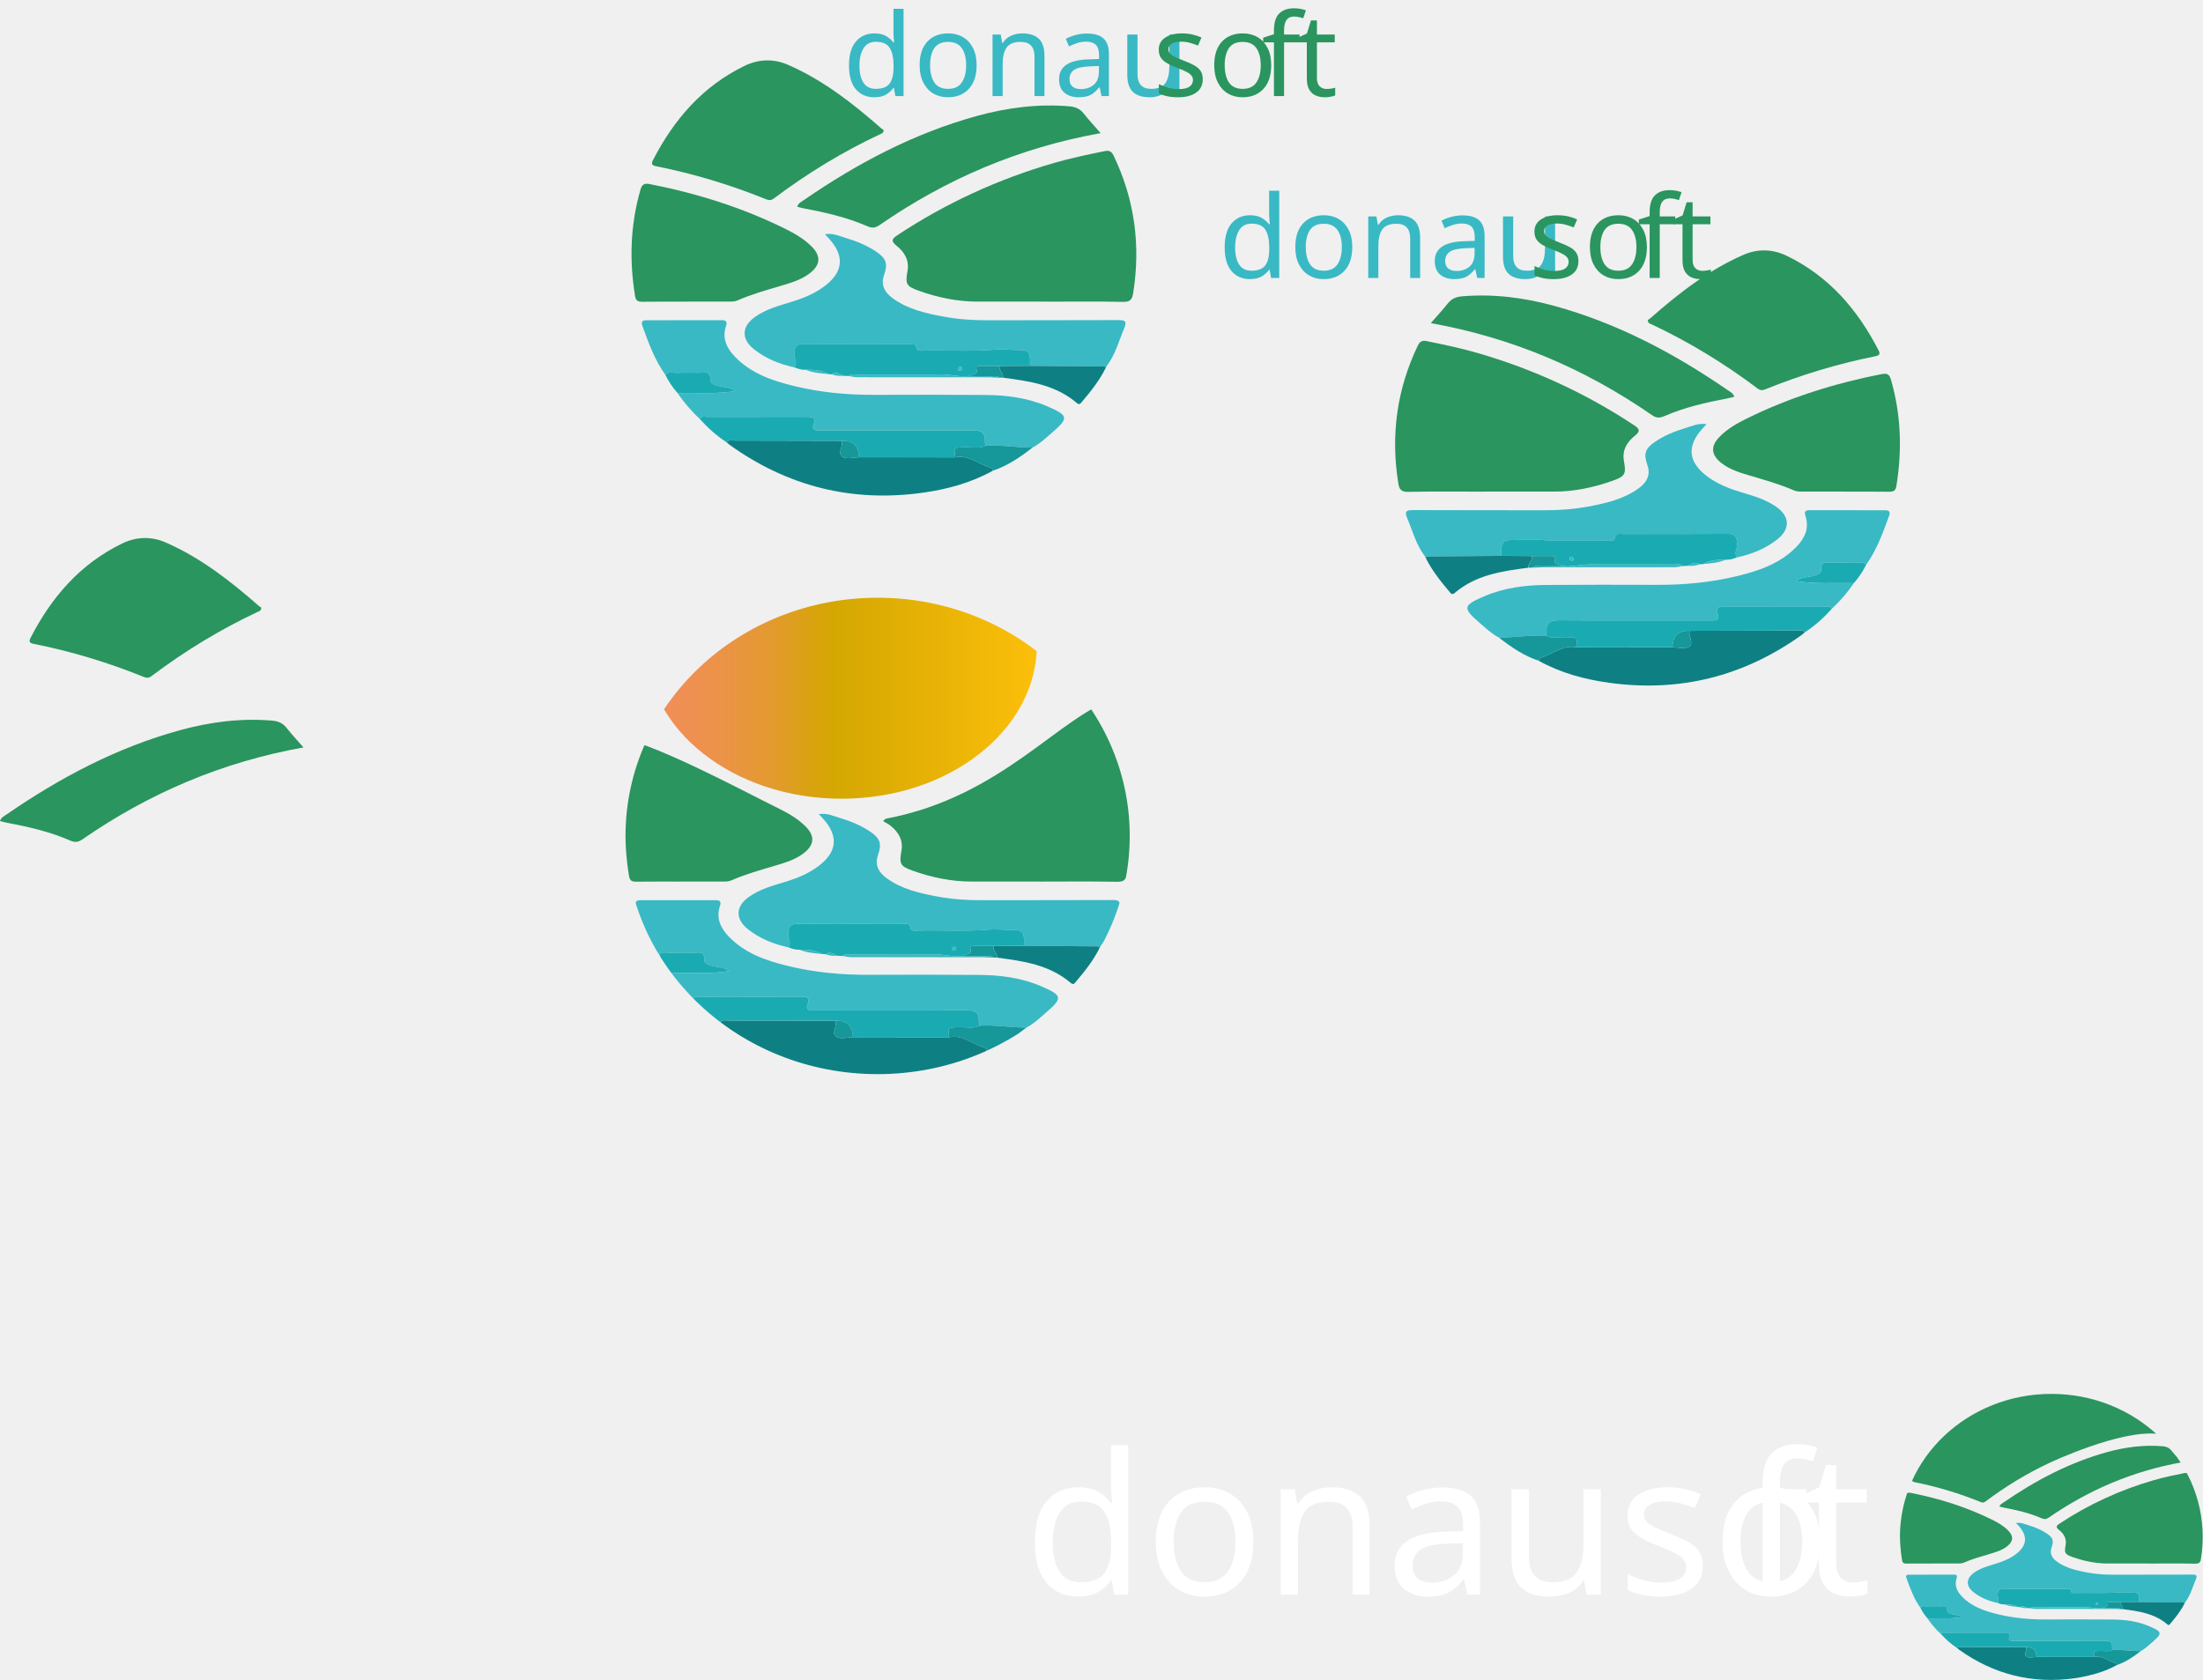
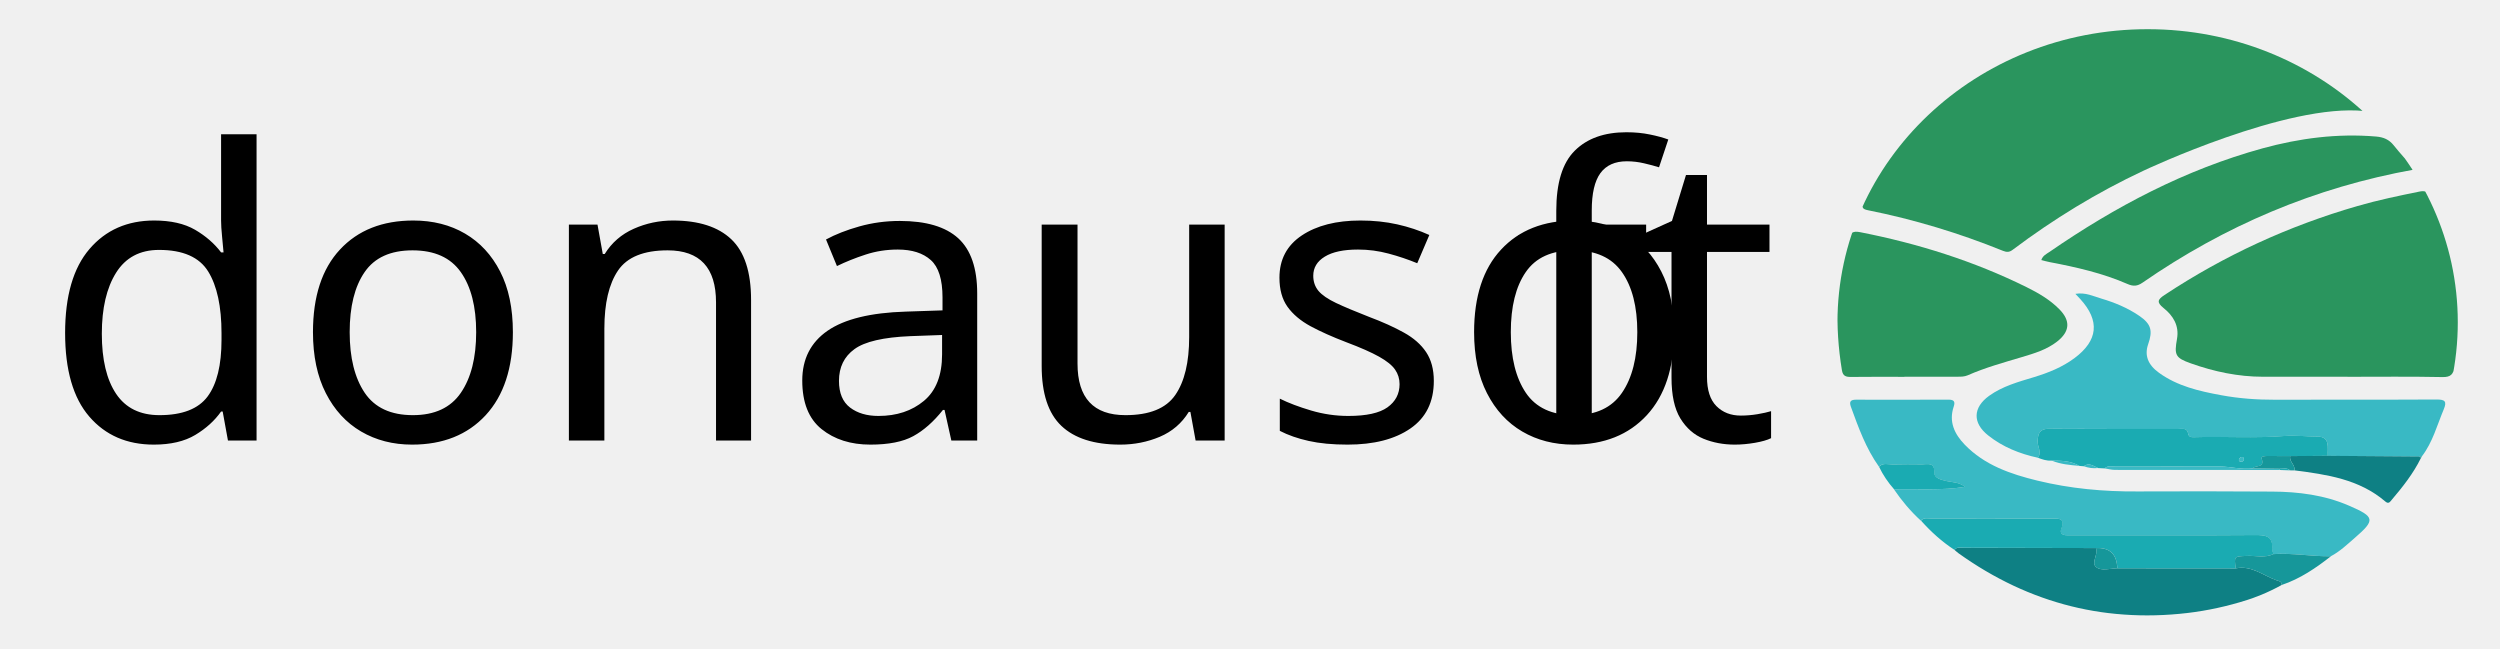
- <svg xmlns="http://www.w3.org/2000/svg" viewBox="0 0 973.96 742.91">
+ <svg xmlns="http://www.w3.org/2000/svg" id="Ebene_3" data-name="Ebene 3" viewBox="0 0 539.48 140.04">
  <defs>
    <style>
      .cls-1 {
-         fill: #fff;
-         font-size: 86.97px;
+         fill: none;
      }

-       .cls-1, .cls-2 {
-         font-family: MyriadPro-Regular, 'Myriad Pro';
+       .cls-1, .cls-2, .cls-3, .cls-4, .cls-5, .cls-6 {
+         stroke-width: 0px;
      }

-       .cls-3, .cls-4 {
+       .cls-2 {
+         fill: #2a955e;
+       }
+ 
+       .cls-3 {
+         fill: #0e8084;
+       }
+ 
+       .cls-7 {
+         clip-path: url(#clippath);
+       }
+ 
+       .cls-4 {
        fill: #39b9c4;
      }

      .cls-5 {
-         fill: none;
+         fill: #1aabb2;
      }

-       .cls-5, .cls-6, .cls-7, .cls-4, .cls-8, .cls-9, .cls-10 {
-         stroke-width: 0px;
+       .cls-8 {
+         fill: #000;
+         font-family: MyriadPro-Regular, 'Myriad Pro';
+         font-size: 86.97px;
      }

-       .cls-11 {
+       .cls-9 {
        letter-spacing: .01em;
      }

-       .cls-11, .cls-12, .cls-6, .cls-13 {
-         fill: #2a955e;
-       }
- 
-       .cls-14 {
-         clip-path: url(#clippath-1);
-       }
- 
-       .cls-12 {
-         letter-spacing: 0em;
-       }
- 
-       .cls-7 {
-         fill: #0e8084;
-       }
- 
-       .cls-15 {
-         clip-path: url(#clippath);
-       }
- 
-       .cls-8 {
-         fill: #1aabb2;
-       }
- 
-       .cls-16 {
-         letter-spacing: .01em;
-       }
- 
-       .cls-9 {
+       .cls-6 {
        fill: #16979a;
-       }
- 
-       .cls-2 {
-         font-size: 50.78px;
-       }
- 
-       .cls-10 {
-         fill: url(#Unbenannter_Verlauf_10);
      }
    </style>
    <clipPath id="clippath">
-       <ellipse class="cls-5" cx="388" cy="369.67" rx="111.46" ry="105.34" />
-     </clipPath>
-     <linearGradient id="Unbenannter_Verlauf_10" data-name="Unbenannter Verlauf 10" x1="285.65" y1="285.17" x2="458.41" y2="285.17" gradientUnits="userSpaceOnUse">
-       <stop offset="0" stop-color="#f28e59" />
-       <stop offset=".09" stop-color="#f08f54" />
-       <stop offset=".2" stop-color="#eb9346" />
-       <stop offset=".32" stop-color="#e39a2f" />
-       <stop offset=".43" stop-color="#d8a30e" />
-       <stop offset=".48" stop-color="#d4a702" />
-       <stop offset="1" stop-color="#fcbf0a" />
-     </linearGradient>
-     <clipPath id="clippath-1">
-       <ellipse class="cls-5" cx="906.9" cy="679.66" rx="66.93" ry="63.25" />
+       <ellipse class="cls-1" cx="463.44" cy="69.55" rx="66.93" ry="63.25" />
    </clipPath>
  </defs>
-   <g id="Ebene_1" data-name="Ebene 1">
+   <text class="cls-8" transform="translate(9.27 95.07)">
+     <tspan x="0" y="0">donauso</tspan>
+     <tspan class="cls-9" x="317.08" y="0">f</tspan>
+     <tspan x="343.43" y="0">t</tspan>
+   </text>
+   <g class="cls-7">
    <g>
-       <path class="cls-6" d="M462.47,133.38c-10.11,0-20.22,0-30.32,0-8.95,0-17.59-1.82-25.97-4.81-5.58-1.99-5.99-3.01-4.96-8.79.84-4.76-1.4-8.36-4.83-11.09-2.65-2.12-2.03-3.11.34-4.67,21.48-14.21,44.61-24.83,69.34-31.98,7.31-2.11,14.75-3.67,22.2-5.19,1.94-.39,3.06-.12,4.06,1.96,9.31,19.4,12.03,39.67,8.64,60.86-.45,2.79-1.31,3.88-4.42,3.82-11.35-.23-22.71-.09-34.07-.09v-.02Z" />
-       <path class="cls-6" d="M390.66,57.44c0,1.51-.87,1.59-1.5,1.89-16.68,7.82-32.31,17.36-47.01,28.43-1.16.87-2.12.9-3.41.38-15.75-6.38-31.96-11.29-48.63-14.62-1.95-.39-2.28-1.05-1.42-2.71,9.27-18,21.95-32.7,40.47-41.68,6.28-3.05,12.88-3.24,19.25-.46,15.51,6.78,28.68,17.08,41.29,28.16.38.33.85.54.98.62Z" />
-       <path class="cls-4" d="M351.24,162.48c-6.54-1.42-12.63-3.85-17.91-8.04-5.64-4.48-5.49-10,.35-14.2,4.86-3.49,10.56-5.02,16.16-6.73,5.17-1.57,10.12-3.57,14.48-6.8,8.53-6.33,9.24-13.42,2.17-21.22-.48-.53-.98-1.04-1.8-1.92,3.66-.6,6.43.84,9.32,1.7,4.82,1.42,9.42,3.33,13.57,6.16,4.29,2.93,4.99,5.31,3.26,10.23-1.39,3.94-.14,7.37,3.9,10.29,6.66,4.81,14.46,6.59,22.33,8.05,6.39,1.19,12.84,1.65,19.35,1.63,19.35-.08,38.71.03,58.06-.08,2.98-.02,3.8.6,2.58,3.52-2.4,5.72-3.98,11.81-7.82,16.87-.31.04-.62.07-.94.11-10.97-.09-21.94-.17-32.9-.26-.17-2.95.98-6.95-3.82-6.95-3.95,0-7.96-.51-11.79-.19-10.73.88-21.44.1-32.15.44-.99.03-2.17.11-2.39-1.21-.38-2.27-2.1-1.74-3.5-1.75-15.49-.02-30.98.06-46.46-.07-3.25-.03-3.97,1.44-4.16,4.28-.14,2.08,1.61,4.09.12,6.15Z" />
-       <path class="cls-4" d="M294.13,165.73c-4.7-6.58-7.4-14.09-10.12-21.6-.65-1.79-.1-2.52,1.82-2.51,11.12.03,22.23.02,33.35-.02,1.95,0,2.39.77,1.8,2.54-1.82,5.42.28,9.82,3.94,13.61,7.15,7.42,16.5,10.61,26.14,12.96,11.8,2.88,23.83,3.97,35.99,3.9,16.11-.1,32.23-.04,48.34.05,9.54.05,18.9,1.24,27.78,5.09,9.22,4,9.46,5.09,1.93,11.6-2.72,2.35-5.34,4.87-8.57,6.56-6.89.1-13.73-1.24-20.63-.79-.16-.6-.49-1.21-.45-1.8.34-4.87-2.56-5.08-6.39-5.05-19.73.15-39.46.07-59.19.07-2.75,0-5.49-.02-8.24,0-1.58.01-2.6-.71-1.99-2.25,1.53-3.86-.77-3.78-3.44-3.77-14.36.05-28.72,0-43.08.04-1.31,0-2.78-.5-3.88.74-3.67-3.36-6.86-7.14-9.67-11.25,8.49-.22,17.03.49,25.5-.89-2.04-1.7-4.46-1.62-6.71-2.1-1.92-.41-4.39-1.11-4.32-2.93.15-4.02-2.35-3.05-4.47-3.07-3.49-.03-6.99-.09-10.48.03-1.66.06-3.53-.72-4.95.85Z" />
-       <path class="cls-6" d="M303.26,133.4c-6.37,0-12.73-.04-19.1.04-1.84.02-3.01-.23-3.37-2.41-2.62-15.87-2.11-31.56,2.35-47.08.66-2.31,1.56-3.04,4.18-2.53,20.78,4.08,40.82,10.36,59.83,19.76,4.25,2.1,8.38,4.5,11.75,7.91,4.14,4.19,3.83,8.06-.8,11.68-3.73,2.91-8.18,4.23-12.6,5.54-6.57,1.96-13.19,3.79-19.48,6.55-1.21.53-2.42.52-3.66.52-6.37.01-12.73,0-19.1,0Z" />
-       <path class="cls-6" d="M486.6,58.87c-36.12,6.48-68.32,20.31-97.76,40.67-1.89,1.31-3.33,1.4-5.4.5-8.96-3.92-18.45-6.07-28.02-7.88-.97-.18-1.91-.47-2.98-.74.49-1.58,1.81-2.16,2.84-2.87,23.67-16.32,48.84-29.64,76.7-37.29,13.3-3.65,26.88-5.41,40.75-4.25,2.72.23,4.69,1.07,6.37,3.18,2.23,2.81,4.68,5.44,7.5,8.68Z" />
-       <path class="cls-7" d="M438.85,208.21c-9.68,5.36-20.2,8.2-31.03,9.7-31.15,4.33-59.55-2.8-85.13-21.1-.5-.36-.95-.79-1.43-1.19.92-1.25,2.28-.79,3.45-.79,15.8.01,31.59.07,47.38.11.91,2.36-1.89,5.33.13,6.88,1.9,1.46,4.98.45,7.54.39,14.19.01,28.39.02,42.58.03,5.55-1.14,9.72,2.46,14.43,4.21.85.32,2.09.34,2.09,1.75Z" />
-       <path class="cls-8" d="M372.09,194.94c-15.79-.04-31.59-.1-47.38-.11-1.17,0-2.53-.46-3.45.79-4.51-2.94-8.46-6.51-12.04-10.52,1.1-1.24,2.57-.74,3.88-.74,14.36-.03,28.72,0,43.08-.04,2.68,0,4.98-.09,3.44,3.77-.61,1.54.41,2.27,1.99,2.25,2.75-.03,5.49,0,8.24,0,19.73,0,39.46.08,59.19-.07,3.83-.03,6.73.19,6.39,5.05-.04.59.29,1.2.45,1.8-3.07,1.47-6.32.52-9.49.65-4.68.19-4.68.06-4.06,4.48-14.19-.01-28.39-.02-42.58-.03q-.23-7.62-7.67-7.27Z" />
-       <path class="cls-8" d="M351.24,162.48c1.49-2.06-.26-4.07-.12-6.15.19-2.84.91-4.3,4.16-4.28,15.49.13,30.98.05,46.46.07,1.4,0,3.12-.52,3.5,1.75.22,1.33,1.4,1.25,2.39,1.21,10.71-.34,21.42.44,32.15-.44,3.83-.31,7.84.2,11.79.19,4.8,0,3.65,4,3.82,6.95-4.49.03-8.99.07-13.48.1-2.74-.01-5.48-.04-8.22-.03-.85,0-2.38.08-2.07.94,1.27,3.51-2.29,2.23-3.19,3.51-4.01.55-7.91-.68-11.89-.68-12.47.01-24.95-.01-37.42.03-1.32,0-2.77-.49-3.91.66-.77-.04-1.55-.08-2.32-.12-1.67-.64-3.24-2.14-5.18-.64-.52-.04-1.04-.09-1.56-.13-3.12-1.84-6.57-1.9-10.04-1.92-1.72.14-3.3-.42-4.87-1.01ZM424.33,163.95c.52-.08.87-.39.9-.9.03-.52-.29-.99-.81-.85-.38.1-.82.54-.92.92-.15.52.31.8.84.83Z" />
-       <path class="cls-7" d="M441.92,161.89c4.49-.03,8.99-.07,13.48-.1,10.97.09,21.94.17,32.9.26.19.2.37.4.56.61-2.72,5.51-6.49,10.29-10.45,14.93-.63.73-1.11,1.68-2.35.62-9.4-8.03-21-9.68-32.64-11.18.38-1.97-1.99-3.14-1.49-5.14Z" />
-       <path class="cls-9" d="M422.33,202.24c-.62-4.42-.62-4.29,4.06-4.48,3.16-.13,6.42.82,9.49-.65,6.9-.45,13.74.89,20.63.79-5.42,4.23-11.06,8.1-17.66,10.3,0-1.41-1.24-1.43-2.09-1.75-4.71-1.75-8.88-5.36-14.43-4.21Z" />
-       <path class="cls-8" d="M294.13,165.73c1.42-1.57,3.29-.79,4.95-.85,3.49-.12,6.99-.06,10.48-.03,2.12.02,4.62-.95,4.47,3.07-.07,1.82,2.4,2.52,4.32,2.93,2.25.48,4.67.4,6.71,2.1-8.47,1.38-17.01.67-25.5.89-2.16-2.47-3.99-5.15-5.42-8.11Z" />
-       <path class="cls-4" d="M375.21,166.3c1.15-1.14,2.6-.65,3.91-.66,12.47-.04,24.95-.01,37.42-.03,3.98,0,7.88,1.22,11.89.68,3.23.05,6.46.1,9.69.14.02.14.02.29.02.43-19.75,0-39.5,0-59.25-.03-1.23,0-2.45-.35-3.68-.54Z" />
-       <path class="cls-9" d="M438.11,166.44c-3.23-.05-6.46-.1-9.69-.14.9-1.28,4.46,0,3.19-3.51-.31-.86,1.23-.93,2.07-.94,2.74,0,5.48.02,8.22.03-.5,2,1.88,3.17,1.49,5.14-.54,0-1.07-.02-1.61-.02-1.1-1.04-2.44-.53-3.69-.57Z" />
-       <path class="cls-4" d="M356.11,163.49c3.46.02,6.92.09,10.04,1.92-3.41-.28-6.82-.58-10.04-1.92Z" />
-       <path class="cls-4" d="M367.71,165.54c1.94-1.5,3.5,0,5.18.64-1.78.21-3.5-.03-5.18-.64Z" />
-       <path class="cls-8" d="M438.11,166.44c1.25.04,2.59-.48,3.69.57-1.22-.05-2.45-.09-3.67-.14,0-.14,0-.29-.02-.43Z" />
-       <path class="cls-9" d="M488.85,162.65c-.19-.2-.37-.41-.56-.61.31-.04.62-.07.94-.11-.13.24-.25.48-.38.72Z" />
-       <path class="cls-9" d="M372.09,194.94q7.44-.34,7.67,7.27c-2.56.06-5.64,1.07-7.54-.39-2.02-1.55.78-4.53-.13-6.88Z" />
-       <path class="cls-4" d="M424.33,163.95c-.53-.04-.99-.31-.84-.83.1-.38.55-.82.92-.92.52-.14.84.33.81.85-.03.52-.38.82-.9.91Z" />
-       <text class="cls-2" transform="translate(372.55 42.5)">
-         <tspan class="cls-3" x="0" y="0">donau</tspan>
-         <tspan class="cls-12" x="137.15" y="0">so</tspan>
-         <tspan class="cls-11" x="185.14" y="0">f</tspan>
-         <tspan class="cls-13" x="200.53" y="0">t</tspan>
-       </text>
-     </g>
-   </g>
-   <g id="Ebene_4" data-name="Ebene 4">
-     <g>
-       <path class="cls-6" d="M656.69,217.4c10.11,0,20.22,0,30.32,0,8.95,0,17.59-1.82,25.97-4.81,5.58-1.99,5.99-3.01,4.96-8.79-.84-4.76,1.4-8.36,4.83-11.09,2.65-2.12,2.03-3.11-.34-4.67-21.48-14.21-44.61-24.83-69.34-31.98-7.31-2.11-14.75-3.67-22.2-5.19-1.94-.39-3.06-.12-4.06,1.96-9.31,19.4-12.03,39.67-8.64,60.86.45,2.79,1.31,3.88,4.42,3.82,11.35-.23,22.71-.09,34.07-.09v-.02Z" />
-       <path class="cls-6" d="M728.51,141.47c0,1.51.87,1.59,1.5,1.89,16.68,7.82,32.31,17.36,47.01,28.43,1.16.87,2.12.9,3.41.38,15.75-6.38,31.96-11.29,48.63-14.62,1.95-.39,2.28-1.05,1.42-2.71-9.27-18-21.95-32.7-40.47-41.68-6.28-3.05-12.88-3.24-19.25-.46-15.51,6.78-28.68,17.08-41.29,28.16-.38.33-.85.54-.98.62Z" />
-       <path class="cls-4" d="M767.93,246.5c6.54-1.42,12.63-3.85,17.91-8.04,5.64-4.48,5.49-10-.35-14.2-4.86-3.49-10.56-5.02-16.16-6.73-5.17-1.57-10.12-3.57-14.48-6.8-8.53-6.33-9.24-13.42-2.17-21.22.48-.53.98-1.04,1.8-1.92-3.66-.6-6.43.84-9.32,1.7-4.82,1.42-9.42,3.33-13.57,6.16-4.29,2.93-4.99,5.31-3.26,10.23,1.39,3.94.14,7.37-3.9,10.29-6.66,4.81-14.46,6.59-22.33,8.05-6.39,1.19-12.84,1.65-19.35,1.63-19.35-.08-38.71.03-58.06-.08-2.98-.02-3.8.6-2.58,3.52,2.4,5.72,3.98,11.81,7.82,16.87.31.04.62.07.94.11,10.97-.09,21.94-.17,32.9-.26.17-2.95-.98-6.95,3.82-6.95,3.95,0,7.96-.51,11.79-.19,10.73.88,21.44.1,32.15.44.99.03,2.17.11,2.39-1.21.38-2.27,2.1-1.74,3.5-1.75,15.49-.02,30.98.06,46.46-.07,3.25-.03,3.97,1.44,4.16,4.28.14,2.08-1.61,4.09-.12,6.15Z" />
-       <path class="cls-4" d="M825.04,249.75c4.7-6.58,7.4-14.09,10.12-21.6.65-1.79.1-2.52-1.82-2.51-11.12.03-22.23.02-33.35-.02-1.95,0-2.39.77-1.8,2.54,1.82,5.42-.28,9.82-3.94,13.61-7.15,7.42-16.5,10.61-26.14,12.96-11.8,2.88-23.83,3.97-35.99,3.9-16.11-.1-32.23-.04-48.34.05-9.54.05-18.9,1.24-27.78,5.09-9.22,4-9.46,5.09-1.93,11.6,2.72,2.35,5.34,4.87,8.57,6.56,6.89.1,13.73-1.24,20.63-.79.16-.6.49-1.21.45-1.8-.34-4.87,2.56-5.08,6.39-5.05,19.73.15,39.46.07,59.19.07,2.75,0,5.49-.02,8.24,0,1.58.01,2.6-.71,1.99-2.25-1.53-3.86.77-3.78,3.44-3.77,14.36.05,28.72,0,43.08.04,1.31,0,2.78-.5,3.88.74,3.67-3.36,6.86-7.14,9.67-11.25-8.49-.22-17.03.49-25.5-.89,2.04-1.7,4.46-1.62,6.71-2.1,1.92-.41,4.39-1.11,4.32-2.93-.15-4.02,2.35-3.05,4.47-3.07,3.49-.03,6.99-.09,10.48.03,1.66.06,3.53-.72,4.95.85Z" />
-       <path class="cls-6" d="M815.91,217.42c6.37,0,12.73-.04,19.1.04,1.84.02,3.01-.23,3.37-2.41,2.62-15.87,2.11-31.56-2.35-47.08-.66-2.31-1.56-3.04-4.18-2.53-20.78,4.08-40.82,10.36-59.83,19.76-4.25,2.1-8.38,4.5-11.75,7.91-4.14,4.19-3.83,8.06.8,11.68,3.73,2.91,8.18,4.23,12.6,5.54,6.57,1.96,13.19,3.79,19.48,6.55,1.21.53,2.42.52,3.66.52,6.37.01,12.73,0,19.1,0Z" />
-       <path class="cls-6" d="M632.57,142.89c36.12,6.48,68.32,20.31,97.76,40.67,1.89,1.31,3.33,1.4,5.4.5,8.96-3.92,18.45-6.07,28.02-7.88.97-.18,1.91-.47,2.98-.74-.49-1.58-1.81-2.16-2.84-2.87-23.67-16.32-48.84-29.64-76.7-37.29-13.3-3.65-26.88-5.41-40.75-4.25-2.72.23-4.69,1.07-6.37,3.18-2.23,2.81-4.68,5.44-7.5,8.68Z" />
-       <path class="cls-7" d="M680.32,292.23c9.68,5.36,20.2,8.2,31.03,9.7,31.15,4.33,59.55-2.8,85.13-21.1.5-.36.95-.79,1.43-1.19-.92-1.25-2.28-.79-3.45-.79-15.8.01-31.59.07-47.38.11-.91,2.36,1.89,5.33-.13,6.88-1.9,1.46-4.98.45-7.54.39-14.19.01-28.39.02-42.58.03-5.55-1.14-9.72,2.46-14.43,4.21-.85.32-2.09.34-2.09,1.75Z" />
-       <path class="cls-8" d="M747.08,278.96c15.79-.04,31.59-.1,47.38-.11,1.17,0,2.53-.46,3.45.79,4.51-2.94,8.46-6.51,12.04-10.52-1.1-1.24-2.57-.74-3.88-.74-14.36-.03-28.72,0-43.08-.04-2.68,0-4.98-.09-3.44,3.77.61,1.54-.41,2.27-1.99,2.25-2.75-.03-5.49,0-8.24,0-19.73,0-39.46.08-59.19-.07-3.83-.03-6.73.19-6.39,5.05.04.59-.29,1.2-.45,1.8,3.07,1.47,6.32.52,9.49.65,4.68.19,4.68.06,4.06,4.48,14.19-.01,28.39-.02,42.58-.03q.23-7.62,7.67-7.27Z" />
-       <path class="cls-8" d="M763.06,247.51c-3.46.02-6.92.09-10.04,1.92-.52.04-1.04.09-1.56.13-1.94-1.5-3.5,0-5.18.64-.77.04-1.55.08-2.32.12-1.15-1.14-2.6-.65-3.91-.66-12.47-.04-24.95-.01-37.42-.03-3.98,0-7.88,1.22-11.89.68-.9-1.28-4.46,0-3.19-3.51.31-.86-1.23-.93-2.07-.94-2.74,0-5.48.02-8.22.03-4.49-.03-8.99-.07-13.48-.1.17-2.95-.98-6.95,3.82-6.95,3.95,0,7.96-.51,11.79-.19,10.73.88,21.44.1,32.15.44.99.03,2.17.11,2.39-1.21.38-2.27,2.1-1.74,3.5-1.75,15.49-.02,30.98.06,46.46-.07,3.25-.03,3.97,1.44,4.16,4.28.14,2.08-1.61,4.09-.12,6.15-1.57.59-3.15,1.15-4.87,1.01ZM695.67,247.14c-.1-.38-.55-.82-.92-.92-.52-.14-.84.33-.81.85.03.52.38.82.9.9.53-.04.98-.31.84-.83Z" />
-       <path class="cls-7" d="M677.25,245.91c-4.49-.03-8.99-.07-13.48-.1-10.97.09-21.94.17-32.9.26-.19.2-.37.4-.56.61,2.72,5.51,6.49,10.29,10.45,14.93.63.73,1.11,1.68,2.35.62,9.4-8.03,21-9.68,32.64-11.18-.38-1.97,1.99-3.14,1.49-5.14Z" />
-       <path class="cls-9" d="M696.83,286.26c.62-4.42.62-4.29-4.06-4.48-3.16-.13-6.42.82-9.49-.65-6.9-.45-13.74.89-20.63.79,5.42,4.23,11.06,8.1,17.66,10.3,0-1.41,1.24-1.43,2.09-1.75,4.71-1.75,8.88-5.36,14.43-4.21Z" />
-       <path class="cls-8" d="M825.04,249.75c-1.42-1.57-3.29-.79-4.95-.85-3.49-.12-6.99-.06-10.48-.03-2.12.02-4.62-.95-4.47,3.07.07,1.82-2.4,2.52-4.32,2.93-2.25.48-4.67.4-6.71,2.1,8.47,1.38,17.01.67,25.5.89,2.16-2.47,3.99-5.15,5.42-8.11Z" />
-       <path class="cls-4" d="M743.96,250.32c-1.15-1.14-2.6-.65-3.91-.66-12.47-.04-24.95-.01-37.42-.03-3.98,0-7.88,1.22-11.89.68-3.23.05-6.46.1-9.69.14-.02.14-.02.29-.02.43,19.75,0,39.5,0,59.25-.03,1.23,0,2.45-.35,3.68-.54Z" />
-       <path class="cls-9" d="M681.05,250.46c3.23-.05,6.46-.1,9.69-.14-.9-1.28-4.46,0-3.19-3.51.31-.86-1.23-.93-2.07-.94-2.74,0-5.48.02-8.22.03.5,2-1.88,3.17-1.49,5.14.54,0,1.07-.02,1.61-.02,1.1-1.04,2.44-.53,3.69-.57Z" />
-       <path class="cls-4" d="M763.06,247.51c-3.46.02-6.92.09-10.04,1.92,3.41-.28,6.82-.58,10.04-1.92Z" />
-       <path class="cls-4" d="M751.46,249.56c-1.94-1.5-3.5,0-5.18.64,1.78.21,3.5-.03,5.18-.64Z" />
-       <path class="cls-8" d="M681.05,250.46c-1.25.04-2.59-.48-3.69.57,1.22-.05,2.45-.09,3.67-.14,0-.14,0-.29.02-.43Z" />
-       <path class="cls-9" d="M630.31,246.67c.19-.2.37-.41.56-.61-.31-.04-.62-.07-.94-.11.13.24.25.48.38.72Z" />
-       <path class="cls-9" d="M747.08,278.96q-7.44-.34-7.67,7.27c2.56.06,5.64,1.07,7.54-.39,2.02-1.55-.78-4.53.13-6.88Z" />
-       <path class="cls-4" d="M694.83,247.97c.53-.04.99-.31.84-.83-.1-.38-.55-.82-.92-.92-.52-.14-.84.33-.81.85.03.52.38.82.9.91Z" />
-     </g>
-     <text class="cls-2" transform="translate(538.64 122.92)">
-       <tspan class="cls-3" x="0" y="0">donau</tspan>
-       <tspan class="cls-12" x="137.15" y="0">so</tspan>
-       <tspan class="cls-11" x="185.14" y="0">f</tspan>
-       <tspan class="cls-13" x="200.53" y="0">t</tspan>
-     </text>
-   </g>
-   <g id="Ebene_2" data-name="Ebene 2">
-     <path class="cls-6" d="M115.5,268.66c0,1.51-.87,1.59-1.5,1.89-16.68,7.82-32.31,17.36-47.01,28.43-1.16.87-2.12.9-3.41.38-15.75-6.38-31.96-11.29-48.63-14.62-1.95-.39-2.28-1.05-1.42-2.71,9.27-18,21.95-32.7,40.47-41.68,6.28-3.05,12.88-3.24,19.25-.46,15.51,6.78,28.68,17.08,41.29,28.16.38.33.85.54.98.62Z" />
-     <path class="cls-6" d="M134.16,330.53c-36.12,6.48-68.32,20.31-97.76,40.67-1.89,1.31-3.33,1.4-5.4.5-8.96-3.92-18.45-6.07-28.02-7.88-.97-.18-1.91-.47-2.98-.74.49-1.58,1.81-2.16,2.84-2.87,23.67-16.32,48.84-29.64,76.7-37.29,13.3-3.65,26.88-5.41,40.75-4.25,2.72.23,4.69,1.07,6.37,3.18,2.23,2.81,4.68,5.44,7.5,8.68Z" />
-     <g class="cls-15">
-       <g>
-         <ellipse class="cls-10" cx="372.03" cy="285.17" rx="86.38" ry="68.04" />
-         <path class="cls-6" d="M459.79,389.84c-10.11,0-20.22,0-30.32,0-8.95,0-17.59-1.82-25.97-4.81-5.58-1.99-5.99-3.01-4.96-8.79.84-4.76-1.4-8.36-4.83-11.09-2.65-2.12-4.4-1.54-2.03-3.11,51.78-9.71,77.24-46.16,101.97-53.31,36.08-49.49-7.67,13.85-.22,12.33,1.94-.39-4.78,2.13-3.78,4.21,9.31,19.4,12.03,39.67,8.64,60.86-.45,2.79-1.31,3.88-4.42,3.82-11.35-.23-22.71-.09-34.07-.09v-.02Z" />
-         <path class="cls-4" d="M348.56,418.94c-6.54-1.42-12.63-3.85-17.91-8.04-5.64-4.48-5.49-10,.35-14.2,4.86-3.49,10.56-5.02,16.16-6.73,5.17-1.57,10.12-3.57,14.48-6.8,8.53-6.33,9.24-13.42,2.17-21.22-.48-.53-.98-1.04-1.8-1.92,3.66-.6,6.43.84,9.32,1.7,4.82,1.42,9.42,3.33,13.57,6.16,4.29,2.93,4.99,5.31,3.26,10.23-1.39,3.94-.14,7.37,3.9,10.29,6.66,4.81,14.46,6.59,22.33,8.05,6.39,1.19,12.84,1.65,19.35,1.63,19.35-.08,38.71.03,58.06-.08,2.98-.02,3.8.6,2.58,3.52-2.4,5.72-3.98,11.81-7.82,16.87-.31.04-.62.07-.94.11-10.97-.09-21.94-.17-32.9-.26-.17-2.95.98-6.95-3.82-6.95-3.95,0-7.96-.51-11.79-.19-10.73.88-21.44.1-32.15.44-.99.03-2.17.11-2.39-1.21-.38-2.27-2.1-1.74-3.5-1.75-15.49-.02-30.98.06-46.46-.07-3.25-.03-3.97,1.44-4.16,4.28-.14,2.08,1.61,4.09.12,6.15Z" />
-         <path class="cls-4" d="M291.45,422.2c-4.7-6.58-7.4-14.09-10.12-21.6-.65-1.79-.1-2.52,1.82-2.51,11.12.03,22.23.02,33.35-.02,1.95,0,2.39.77,1.8,2.54-1.82,5.42.28,9.82,3.94,13.61,7.15,7.42,16.5,10.61,26.14,12.96,11.8,2.88,23.83,3.97,35.99,3.9,16.11-.1,32.23-.04,48.34.05,9.54.05,18.9,1.24,27.78,5.09,9.22,4,9.46,5.09,1.93,11.6-2.72,2.35-5.34,4.87-8.57,6.56-6.89.1-13.73-1.24-20.63-.79-.16-.6-.49-1.21-.45-1.8.34-4.87-2.56-5.08-6.39-5.05-19.73.15-39.46.07-59.19.07-2.75,0-5.49-.02-8.24,0-1.58.01-2.6-.71-1.99-2.25,1.53-3.86-.77-3.78-3.44-3.77-14.36.05-28.72,0-43.08.04-1.31,0-2.78-.5-3.88.74-3.67-3.36-6.86-7.14-9.67-11.25,8.49-.22,17.03.49,25.5-.89-2.04-1.7-4.46-1.62-6.71-2.1-1.92-.41-4.39-1.11-4.32-2.93.15-4.02-2.35-3.05-4.47-3.07-3.49-.03-6.99-.09-10.48.03-1.66.06-3.53-.72-4.95.85Z" />
-         <path class="cls-6" d="M300.58,389.86c-6.37,0-12.73-.04-19.1.04-1.84.02-3.01-.23-3.37-2.41-2.62-15.87-2.11-31.56,2.35-47.08.66-2.31-13.81-16.12-11.18-15.61,20.78,4.08,56.19,23.45,75.19,32.84,4.25,2.1,8.38,4.5,11.75,7.91,4.14,4.19,3.83,8.06-.8,11.68-3.73,2.91-8.18,4.23-12.6,5.54-6.57,1.96-13.19,3.79-19.48,6.55-1.21.53-2.42.52-3.66.52-6.37.01-12.73,0-19.1,0Z" />
-         <path class="cls-7" d="M436.17,464.67c-9.68,5.36-20.2,8.2-31.03,9.7-31.15,4.33-59.55-2.8-85.13-21.1-.5-.36-.95-.79-1.43-1.19.92-1.25,2.28-.79,3.45-.79,15.8.01,31.59.07,47.38.11.91,2.36-1.89,5.33.13,6.88,1.9,1.46,4.98.45,7.54.39,14.19.01,28.39.02,42.58.03,5.55-1.14,9.72,2.46,14.43,4.21.85.32,2.09.34,2.09,1.75Z" />
-         <path class="cls-8" d="M369.41,451.4c-15.79-.04-31.59-.1-47.38-.11-1.17,0-2.53-.46-3.45.79-4.51-2.94-8.46-6.51-12.04-10.52,1.1-1.24,2.57-.74,3.88-.74,14.36-.03,28.72,0,43.08-.04,2.68,0,4.98-.09,3.44,3.77-.61,1.54.41,2.27,1.99,2.25,2.75-.03,5.49,0,8.24,0,19.73,0,39.46.08,59.19-.07,3.83-.03,6.73.19,6.39,5.05-.04.59.29,1.2.45,1.8-3.07,1.47-6.32.52-9.49.65-4.68.19-4.68.06-4.06,4.48-14.19-.01-28.39-.02-42.58-.03q-.23-7.62-7.67-7.27Z" />
-         <path class="cls-7" d="M439.24,418.35c4.49-.03,8.99-.07,13.48-.1,10.97.09,21.94.17,32.9.26.19.2.37.4.56.61-2.72,5.51-6.49,10.29-10.45,14.93-.63.73-1.11,1.68-2.35.62-9.4-8.03-21-9.68-32.64-11.18.38-1.97-1.99-3.14-1.49-5.14Z" />
-         <path class="cls-9" d="M419.65,458.71c-.62-4.42-.62-4.29,4.06-4.48,3.16-.13,6.42.82,9.49-.65,6.9-.45,13.74.89,20.63.79-5.42,4.23-11.06,8.1-17.66,10.3,0-1.41-1.24-1.43-2.09-1.75-4.71-1.75-8.88-5.36-14.43-4.21Z" />
-         <path class="cls-8" d="M291.45,422.2c1.42-1.57,3.29-.79,4.95-.85,3.49-.12,6.99-.06,10.48-.03,2.12.02,4.62-.95,4.47,3.07-.07,1.82,2.4,2.52,4.32,2.93,2.25.48,4.67.4,6.71,2.1-8.47,1.38-17.01.67-25.5.89-2.16-2.47-3.99-5.15-5.42-8.11Z" />
-         <path class="cls-4" d="M372.53,422.76c1.15-1.14,2.6-.65,3.91-.66,12.47-.04,24.95-.01,37.42-.03,3.98,0,7.88,1.22,11.89.68,3.23.05,6.46.1,9.69.14.02.14.02.29.02.43-19.75,0-39.5,0-59.25-.03-1.23,0-2.45-.35-3.68-.54Z" />
-         <path class="cls-9" d="M435.44,422.9c-3.23-.05-6.46-.1-9.69-.14.9-1.28,4.46,0,3.19-3.51-.31-.86,1.23-.93,2.07-.94,2.74,0,5.48.02,8.22.03-.5,2,1.88,3.17,1.49,5.14-.54,0-1.07-.02-1.61-.02-1.1-1.04-2.44-.53-3.69-.57Z" />
-         <path class="cls-4" d="M353.43,419.95c3.46.02,6.92.09,10.04,1.92-3.41-.28-6.82-.58-10.04-1.92Z" />
-         <path class="cls-4" d="M365.03,422c1.94-1.5,3.5,0,5.18.64-1.78.21-3.5-.03-5.18-.64Z" />
-         <path class="cls-8" d="M435.44,422.9c1.25.04,2.59-.48,3.69.57-1.22-.05-2.45-.09-3.67-.14,0-.14,0-.29-.02-.43Z" />
-         <path class="cls-9" d="M486.17,419.11c-.19-.2-.37-.41-.56-.61.31-.04.62-.07.94-.11-.13.24-.25.48-.38.72Z" />
-         <path class="cls-9" d="M369.41,451.4q7.44-.34,7.67,7.27c-2.56.06-5.64,1.07-7.54-.39-2.02-1.55.78-4.53-.13-6.88Z" />
-         <path class="cls-4" d="M421.65,420.41c-.53-.04-.99-.31-.84-.83.1-.38.55-.82.92-.92.52-.14.84.33.81.85-.03.52-.38.82-.9.91Z" />
-       </g>
-     </g>
-     <path class="cls-8" d="M348.56,418.94c1.49-2.06-.26-4.07-.12-6.15.19-2.84.91-4.3,4.16-4.28,15.49.13,30.98.05,46.46.07,1.4,0,3.12-.52,3.5,1.75.22,1.33,1.4,1.25,2.39,1.21,10.71-.34,21.42.44,32.15-.44,3.83-.31,7.84.2,11.79.19,4.8,0,3.65,4,3.82,6.95-4.49.03-8.99.07-13.48.1-2.74-.01-5.48-.04-8.22-.03-.85,0-2.38.08-2.07.94,1.27,3.51-2.29,2.23-3.19,3.51-4.01.55-7.91-.68-11.89-.68-12.47.01-24.95-.01-37.42.03-1.32,0-2.77-.49-3.91.66-.77-.04-1.55-.08-2.32-.12-1.67-.64-3.24-2.14-5.18-.64-.52-.04-1.04-.09-1.56-.13-3.12-1.84-6.57-1.9-10.04-1.92-1.72.14-3.3-.42-4.87-1.01ZM421.65,420.41c.52-.08.87-.39.9-.9.03-.52-.29-.99-.81-.85-.38.1-.82.54-.92.92-.15.52.31.8.84.83Z" />
-   </g>
-   <g id="Ebene_3" data-name="Ebene 3">
-     <text class="cls-1" transform="translate(452.72 705.18)">
-       <tspan x="0" y="0">donauso</tspan>
-       <tspan class="cls-16" x="317.08" y="0">f</tspan>
-       <tspan x="343.43" y="0">t</tspan>
-     </text>
-     <g class="cls-14">
-       <g>
-         <path class="cls-6" d="M950.01,691.42c-6.07,0-12.14,0-18.21,0-5.38,0-10.56-1.1-15.59-2.89-3.35-1.19-3.6-1.8-2.98-5.28.51-2.86-.84-5.02-2.9-6.66-1.59-1.27-1.22-1.87.2-2.81,12.9-8.53,26.79-14.91,41.64-19.2,4.39-1.27,8.85-2.2,13.33-3.11,1.17-.24,1.84-.07,2.44,1.18,5.59,11.65,7.22,23.82,5.19,36.55-.27,1.68-.79,2.33-2.65,2.29-6.82-.14-13.64-.06-20.45-.06h0Z" />
-         <path class="cls-6" d="M953.73,634.08c-16.66-1.78-47.35,12.69-47.73,12.87-10.01,4.69-19.4,10.43-28.23,17.07-.7.53-1.27.54-2.05.23-9.46-3.83-19.19-6.78-29.2-8.78-1.17-.23-1.37-.63-.86-1.63,5.57-10.81,7.99-23.16,19.11-28.55,3.77-1.83,13.27-10.56,17.1-8.88,9.32-5.95,28.72-6.5,36.29.16,2.27-5.09,49.12,18.71,35.56,17.52Z" />
-         <path class="cls-4" d="M883.22,708.89c-3.92-.85-7.58-2.31-10.75-4.83-3.39-2.69-3.3-6,.21-8.53,2.92-2.1,6.34-3.02,9.7-4.04,3.1-.94,6.08-2.14,8.7-4.08,5.12-3.8,5.55-8.06,1.3-12.74-.29-.32-.59-.63-1.08-1.15,2.2-.36,3.86.51,5.6,1.02,2.89.86,5.65,2,8.15,3.7,2.58,1.76,3,3.19,1.96,6.14-.83,2.37-.09,4.43,2.34,6.18,4,2.89,8.68,3.96,13.41,4.83,3.83.71,7.71.99,11.62.98,11.62-.05,23.24.02,34.86-.05,1.79,0,2.28.36,1.55,2.12-1.44,3.44-2.39,7.09-4.7,10.13-.19.02-.37.04-.56.07-6.59-.05-13.17-.1-19.76-.15-.11-1.77.59-4.18-2.29-4.17-2.37,0-4.78-.3-7.08-.12-6.44.53-12.87.06-19.31.26-.59.02-1.3.07-1.44-.73-.23-1.36-1.26-1.05-2.1-1.05-9.3-.01-18.6.03-27.9-.04-1.95-.02-2.39.87-2.5,2.57-.08,1.25.97,2.46.07,3.69Z" />
-         <path class="cls-4" d="M848.93,710.84c-2.82-3.95-4.44-8.46-6.08-12.97-.39-1.08-.06-1.51,1.09-1.51,6.67.02,13.35.01,20.02-.01,1.17,0,1.44.46,1.08,1.52-1.09,3.26.17,5.89,2.36,8.17,4.29,4.45,9.91,6.37,15.69,7.78,7.09,1.73,14.31,2.39,21.61,2.34,9.67-.06,19.35-.02,29.02.03,5.73.03,11.35.74,16.68,3.06,5.54,2.4,5.68,3.06,1.16,6.96-1.63,1.41-3.2,2.92-5.15,3.94-4.14.06-8.24-.75-12.39-.47-.1-.36-.29-.73-.27-1.08.2-2.92-1.54-3.05-3.84-3.03-11.85.09-23.69.04-35.54.04-1.65,0-3.3-.01-4.95,0-.95,0-1.56-.43-1.2-1.35.92-2.32-.46-2.27-2.07-2.26-8.62.03-17.25,0-25.87.02-.79,0-1.67-.3-2.33.44-2.21-2.02-4.12-4.29-5.8-6.76,5.1-.13,10.23.29,15.31-.53-1.22-1.02-2.68-.97-4.03-1.26-1.15-.25-2.63-.67-2.59-1.76.09-2.42-1.41-1.83-2.68-1.84-2.1-.02-4.2-.05-6.29.02-1,.03-2.12-.43-2.97.51Z" />
-         <path class="cls-6" d="M854.41,691.43c-3.82,0-7.65-.03-11.47.02-1.11.01-1.81-.14-2.02-1.45-1.57-9.53-1.27-18.95,1.41-28.27.4-1.39.94-1.83,2.51-1.52,12.48,2.45,24.51,6.22,35.92,11.86,2.55,1.26,5.03,2.7,7.06,4.75,2.49,2.52,2.3,4.84-.48,7.01-2.24,1.74-4.91,2.54-7.56,3.33-3.95,1.18-7.92,2.27-11.7,3.93-.73.32-1.45.31-2.2.31-3.82,0-7.65,0-11.47,0Z" />
-         <path class="cls-6" d="M964.5,646.68c-21.69,3.89-41.02,12.2-58.7,24.42-1.13.78-2,.84-3.24.3-5.38-2.35-11.08-3.64-16.82-4.73-.58-.11-1.15-.28-1.79-.44.3-.95,1.09-1.3,1.7-1.72,14.21-9.8,29.33-17.79,46.05-22.39,7.99-2.19,16.14-3.25,24.47-2.55,1.63.14,2.82.64,3.83,1.91,1.34,1.68,2.81,3.27,4.5,5.21Z" />
-         <path class="cls-7" d="M935.83,736.34c-5.81,3.22-12.13,4.92-18.63,5.83-18.7,2.6-35.76-1.68-51.12-12.67-.3-.22-.57-.48-.86-.72.55-.75,1.37-.47,2.07-.47,9.48,0,18.97.04,28.45.07.55,1.41-1.14,3.2.08,4.13,1.14.88,2.99.27,4.53.23,8.52,0,17.04.01,25.57.02,3.33-.69,5.84,1.48,8.67,2.53.51.19,1.25.2,1.25,1.05Z" />
-         <path class="cls-8" d="M895.74,728.38c-9.48-.03-18.97-.06-28.45-.07-.7,0-1.52-.28-2.07.47-2.71-1.77-5.08-3.91-7.23-6.32.66-.75,1.54-.44,2.33-.44,8.62-.02,17.25,0,25.87-.02,1.61,0,2.99-.06,2.07,2.26-.37.93.25,1.36,1.2,1.35,1.65-.02,3.3,0,4.95,0,11.85,0,23.69.05,35.54-.04,2.3-.02,4.04.11,3.84,3.03-.02.35.17.72.27,1.08-1.84.88-3.8.31-5.7.39-2.81.11-2.81.04-2.44,2.69-8.52,0-17.04-.01-25.57-.02q-.14-4.57-4.6-4.37Z" />
-         <path class="cls-8" d="M883.22,708.89c.89-1.24-.16-2.44-.07-3.69.11-1.7.55-2.58,2.5-2.57,9.3.08,18.6.03,27.9.04.84,0,1.87-.31,2.1,1.05.13.8.84.75,1.44.73,6.43-.2,12.86.26,19.31-.26,2.3-.19,4.71.12,7.08.12,2.88,0,2.19,2.4,2.29,4.17-2.7.02-5.4.04-8.09.06-1.65,0-3.29-.03-4.94-.02-.51,0-1.43.05-1.24.56.76,2.11-1.38,1.34-1.92,2.11-2.41.33-4.75-.41-7.14-.41-7.49,0-14.98,0-22.47.02-.79,0-1.66-.29-2.35.39-.47-.02-.93-.05-1.4-.07-1-.39-1.94-1.29-3.11-.39-.31-.03-.63-.05-.94-.08-1.87-1.1-3.95-1.14-6.03-1.15-1.03.08-1.98-.25-2.93-.61ZM927.11,709.77c.31-.05.52-.23.54-.54.02-.31-.17-.59-.49-.51-.23.06-.49.33-.56.55-.09.31.19.48.5.5Z" />
-         <path class="cls-7" d="M937.67,708.53c2.7-.02,5.4-.04,8.09-.06,6.59.05,13.17.1,19.76.15.11.12.22.24.33.36-1.63,3.31-3.9,6.18-6.27,8.97-.38.44-.67,1.01-1.41.37-5.64-4.82-12.61-5.81-19.6-6.71.23-1.18-1.2-1.89-.9-3.09Z" />
-         <path class="cls-9" d="M925.91,732.76c-.37-2.65-.37-2.58,2.44-2.69,1.9-.08,3.85.49,5.7-.39,4.15-.27,8.25.53,12.39.47-3.25,2.54-6.64,4.86-10.61,6.19,0-.84-.74-.86-1.25-1.05-2.83-1.05-5.33-3.22-8.67-2.53Z" />
-         <path class="cls-8" d="M848.93,710.84c.85-.94,1.97-.48,2.97-.51,2.1-.07,4.2-.04,6.29-.02,1.27.01,2.77-.57,2.68,1.84-.04,1.09,1.44,1.52,2.59,1.76,1.35.29,2.8.24,4.03,1.26-5.09.83-10.21.4-15.31.53-1.3-1.48-2.4-3.09-3.25-4.87Z" />
-         <path class="cls-4" d="M897.62,711.18c.69-.69,1.56-.39,2.35-.39,7.49-.02,14.98,0,22.47-.02,2.39,0,4.73.74,7.14.41,1.94.03,3.88.06,5.82.09.01.09.01.17.01.26-11.86,0-23.72,0-35.57-.02-.74,0-1.47-.21-2.21-.32Z" />
-         <path class="cls-9" d="M935.39,711.27c-1.94-.03-3.88-.06-5.82-.09.54-.77,2.68,0,1.92-2.11-.19-.51.74-.56,1.24-.56,1.65,0,3.29.01,4.94.02-.3,1.2,1.13,1.91.9,3.09-.32,0-.64,0-.96-.01-.66-.63-1.46-.32-2.21-.34Z" />
-         <path class="cls-4" d="M886.15,709.49c2.08.01,4.15.05,6.03,1.15-2.05-.17-4.1-.35-6.03-1.15Z" />
-         <path class="cls-4" d="M893.11,710.72c1.16-.9,2.1,0,3.11.39-1.07.12-2.1-.02-3.11-.39Z" />
-         <path class="cls-8" d="M935.39,711.27c.75.02,1.56-.29,2.21.34-.74-.03-1.47-.05-2.2-.08,0-.09,0-.17-.01-.26Z" />
-         <path class="cls-9" d="M965.86,708.99c-.11-.12-.22-.24-.33-.36.19-.02.37-.04.56-.07-.08.14-.15.29-.23.43Z" />
-         <path class="cls-9" d="M895.74,728.38q4.47-.21,4.6,4.37c-1.54.04-3.39.64-4.53-.23-1.21-.93.47-2.72-.08-4.13Z" />
-         <path class="cls-4" d="M927.11,709.77c-.32-.02-.59-.19-.5-.5.06-.23.33-.49.56-.55.31-.08.5.2.49.51-.02.31-.23.49-.54.54Z" />
-       </g>
+       <path class="cls-2" d="M506.56,81.3c-6.07,0-12.14,0-18.21,0-5.38,0-10.56-1.1-15.59-2.89-3.35-1.19-3.6-1.8-2.98-5.28.51-2.86-.84-5.02-2.9-6.66-1.59-1.27-1.22-1.87.2-2.81,12.9-8.53,26.79-14.91,41.64-19.2,4.39-1.27,8.85-2.2,13.33-3.11,1.17-.24,1.84-.07,2.44,1.18,5.59,11.65,7.22,23.82,5.19,36.55-.27,1.68-.79,2.33-2.65,2.29-6.82-.14-13.64-.06-20.45-.06h0Z" />
+       <path class="cls-2" d="M510.27,23.97c-16.66-1.78-47.35,12.69-47.73,12.87-10.01,4.69-19.4,10.43-28.23,17.07-.7.53-1.27.54-2.05.23-9.46-3.83-19.19-6.78-29.2-8.78-1.17-.23-1.37-.63-.86-1.63,5.57-10.81,7.99-23.16,19.11-28.55,3.77-1.83,13.27-10.56,17.1-8.88,9.32-5.95,28.72-6.5,36.29.16,2.27-5.09,49.12,18.71,35.56,17.52Z" />
+       <path class="cls-4" d="M439.77,98.78c-3.92-.85-7.58-2.31-10.75-4.83-3.39-2.69-3.3-6,.21-8.53,2.92-2.1,6.34-3.02,9.7-4.04,3.1-.94,6.08-2.14,8.7-4.08,5.12-3.8,5.55-8.06,1.3-12.74-.29-.32-.59-.63-1.08-1.15,2.2-.36,3.86.51,5.6,1.02,2.89.86,5.65,2,8.15,3.7,2.58,1.76,3,3.19,1.96,6.14-.83,2.37-.09,4.43,2.34,6.18,4,2.89,8.68,3.96,13.41,4.83,3.83.71,7.71.99,11.62.98,11.62-.05,23.24.02,34.86-.05,1.79,0,2.28.36,1.55,2.12-1.44,3.44-2.39,7.09-4.7,10.13-.19.02-.37.04-.56.07-6.59-.05-13.17-.1-19.76-.15-.11-1.77.59-4.18-2.29-4.17-2.37,0-4.78-.3-7.08-.12-6.44.53-12.87.06-19.31.26-.59.02-1.3.07-1.44-.73-.23-1.36-1.26-1.05-2.1-1.05-9.3-.01-18.6.03-27.9-.04-1.95-.02-2.39.87-2.5,2.57-.08,1.25.97,2.46.07,3.69Z" />
+       <path class="cls-4" d="M405.48,100.73c-2.82-3.95-4.44-8.46-6.08-12.97-.39-1.08-.06-1.51,1.09-1.51,6.67.02,13.35.01,20.02-.01,1.17,0,1.44.46,1.08,1.52-1.09,3.26.17,5.89,2.36,8.17,4.29,4.45,9.91,6.37,15.69,7.78,7.09,1.73,14.31,2.39,21.61,2.34,9.67-.06,19.35-.02,29.02.03,5.73.03,11.35.74,16.68,3.06,5.54,2.4,5.68,3.06,1.16,6.96-1.63,1.41-3.2,2.92-5.15,3.94-4.14.06-8.24-.75-12.39-.47-.1-.36-.29-.73-.27-1.08.2-2.92-1.54-3.05-3.84-3.03-11.85.09-23.69.04-35.54.04-1.65,0-3.3-.01-4.95,0-.95,0-1.56-.43-1.2-1.35.92-2.32-.46-2.27-2.07-2.26-8.62.03-17.25,0-25.87.02-.79,0-1.67-.3-2.33.44-2.21-2.02-4.12-4.29-5.8-6.76,5.1-.13,10.23.29,15.31-.53-1.22-1.02-2.68-.97-4.03-1.26-1.15-.25-2.63-.67-2.59-1.76.09-2.42-1.41-1.83-2.68-1.84-2.1-.02-4.2-.05-6.29.02-1,.03-2.12-.43-2.97.51Z" />
+       <path class="cls-2" d="M410.96,81.32c-3.82,0-7.65-.03-11.47.02-1.11.01-1.81-.14-2.02-1.45-1.57-9.53-1.27-18.95,1.41-28.27.4-1.39.94-1.83,2.51-1.52,12.48,2.45,24.51,6.22,35.92,11.86,2.55,1.26,5.03,2.7,7.06,4.75,2.49,2.52,2.3,4.84-.48,7.01-2.24,1.74-4.91,2.54-7.56,3.33-3.95,1.18-7.92,2.27-11.7,3.93-.73.32-1.45.31-2.2.31-3.82,0-7.65,0-11.47,0Z" />
+       <path class="cls-2" d="M521.05,36.57c-21.69,3.89-41.02,12.2-58.7,24.42-1.13.78-2,.84-3.24.3-5.38-2.35-11.08-3.64-16.82-4.73-.58-.11-1.15-.28-1.79-.44.3-.95,1.09-1.3,1.7-1.72,14.21-9.8,29.33-17.79,46.05-22.39,7.99-2.19,16.14-3.25,24.47-2.55,1.63.14,2.82.64,3.83,1.91,1.34,1.68,2.81,3.27,4.5,5.21Z" />
+       <path class="cls-3" d="M492.38,126.23c-5.81,3.22-12.13,4.92-18.63,5.83-18.7,2.6-35.76-1.68-51.12-12.67-.3-.22-.57-.48-.86-.72.55-.75,1.37-.47,2.07-.47,9.48,0,18.97.04,28.45.07.55,1.41-1.14,3.2.08,4.13,1.14.88,2.99.27,4.53.23,8.52,0,17.04.01,25.57.02,3.33-.69,5.84,1.48,8.67,2.53.51.19,1.25.2,1.25,1.05Z" />
+       <path class="cls-5" d="M452.29,118.27c-9.48-.03-18.97-.06-28.45-.07-.7,0-1.52-.28-2.07.47-2.71-1.77-5.08-3.91-7.23-6.32.66-.75,1.54-.44,2.33-.44,8.62-.02,17.25,0,25.87-.02,1.61,0,2.99-.06,2.07,2.26-.37.93.25,1.36,1.2,1.35,1.65-.02,3.3,0,4.95,0,11.85,0,23.69.05,35.54-.04,2.3-.02,4.04.11,3.84,3.03-.02.35.17.72.27,1.08-1.84.88-3.8.31-5.7.39-2.81.11-2.81.04-2.44,2.69-8.52,0-17.04-.01-25.57-.02q-.14-4.57-4.6-4.37Z" />
+       <path class="cls-5" d="M439.77,98.78c.89-1.24-.16-2.44-.07-3.69.11-1.7.55-2.58,2.5-2.57,9.3.08,18.6.03,27.9.04.84,0,1.87-.31,2.1,1.05.13.8.84.75,1.44.73,6.43-.2,12.86.26,19.31-.26,2.3-.19,4.71.12,7.08.12,2.88,0,2.19,2.4,2.29,4.17-2.7.02-5.4.04-8.09.06-1.65,0-3.29-.03-4.94-.02-.51,0-1.43.05-1.24.56.76,2.11-1.38,1.34-1.92,2.11-2.41.33-4.75-.41-7.14-.41-7.49,0-14.98,0-22.47.02-.79,0-1.66-.29-2.35.39-.47-.02-.93-.05-1.4-.07-1-.39-1.94-1.29-3.11-.39-.31-.03-.63-.05-.94-.08-1.87-1.1-3.95-1.14-6.03-1.15-1.03.08-1.98-.25-2.93-.61ZM483.66,99.66c.31-.05.52-.23.54-.54.02-.31-.17-.59-.49-.51-.23.06-.49.33-.56.55-.09.31.19.48.5.5Z" />
+       <path class="cls-3" d="M494.22,98.42c2.7-.02,5.4-.04,8.09-.06,6.59.05,13.17.1,19.76.15.11.12.22.24.33.36-1.63,3.31-3.9,6.18-6.27,8.97-.38.44-.67,1.01-1.41.37-5.64-4.82-12.61-5.81-19.6-6.71.23-1.18-1.2-1.89-.9-3.09Z" />
+       <path class="cls-6" d="M482.46,122.65c-.37-2.65-.37-2.58,2.44-2.69,1.9-.08,3.85.49,5.7-.39,4.15-.27,8.25.53,12.39.47-3.25,2.54-6.64,4.86-10.61,6.19,0-.84-.74-.86-1.25-1.05-2.83-1.05-5.33-3.22-8.67-2.53Z" />
+       <path class="cls-5" d="M405.48,100.73c.85-.94,1.97-.48,2.97-.51,2.1-.07,4.2-.04,6.29-.02,1.27.01,2.77-.57,2.68,1.84-.04,1.09,1.44,1.52,2.59,1.76,1.35.29,2.8.24,4.03,1.26-5.09.83-10.21.4-15.31.53-1.3-1.48-2.4-3.09-3.25-4.87Z" />
+       <path class="cls-4" d="M454.17,101.07c.69-.69,1.56-.39,2.35-.39,7.49-.02,14.98,0,22.47-.02,2.39,0,4.73.74,7.14.41,1.94.03,3.88.06,5.82.09.01.09.01.17.01.26-11.86,0-23.72,0-35.57-.02-.74,0-1.47-.21-2.21-.32Z" />
+       <path class="cls-6" d="M491.94,101.16c-1.94-.03-3.88-.06-5.82-.09.54-.77,2.68,0,1.92-2.11-.19-.51.74-.56,1.24-.56,1.65,0,3.29.01,4.94.02-.3,1.2,1.13,1.91.9,3.09-.32,0-.64,0-.96-.01-.66-.63-1.46-.32-2.21-.34Z" />
+       <path class="cls-4" d="M442.7,99.38c2.08.01,4.15.05,6.03,1.15-2.05-.17-4.1-.35-6.03-1.15Z" />
+       <path class="cls-4" d="M449.66,100.61c1.16-.9,2.1,0,3.11.39-1.07.12-2.1-.02-3.11-.39Z" />
+       <path class="cls-5" d="M491.94,101.16c.75.02,1.56-.29,2.21.34-.74-.03-1.47-.05-2.2-.08,0-.09,0-.17-.01-.26Z" />
+       <path class="cls-6" d="M522.4,98.88c-.11-.12-.22-.24-.33-.36.19-.02.37-.04.56-.07-.08.14-.15.29-.23.43Z" />
+       <path class="cls-6" d="M452.29,118.27q4.47-.21,4.6,4.37c-1.54.04-3.39.64-4.53-.23-1.21-.93.47-2.72-.08-4.13Z" />
+       <path class="cls-4" d="M483.66,99.66c-.32-.02-.59-.19-.5-.5.06-.23.33-.49.56-.55.31-.08.5.2.49.51-.02.31-.23.49-.54.54Z" />
    </g>
  </g>
</svg>
